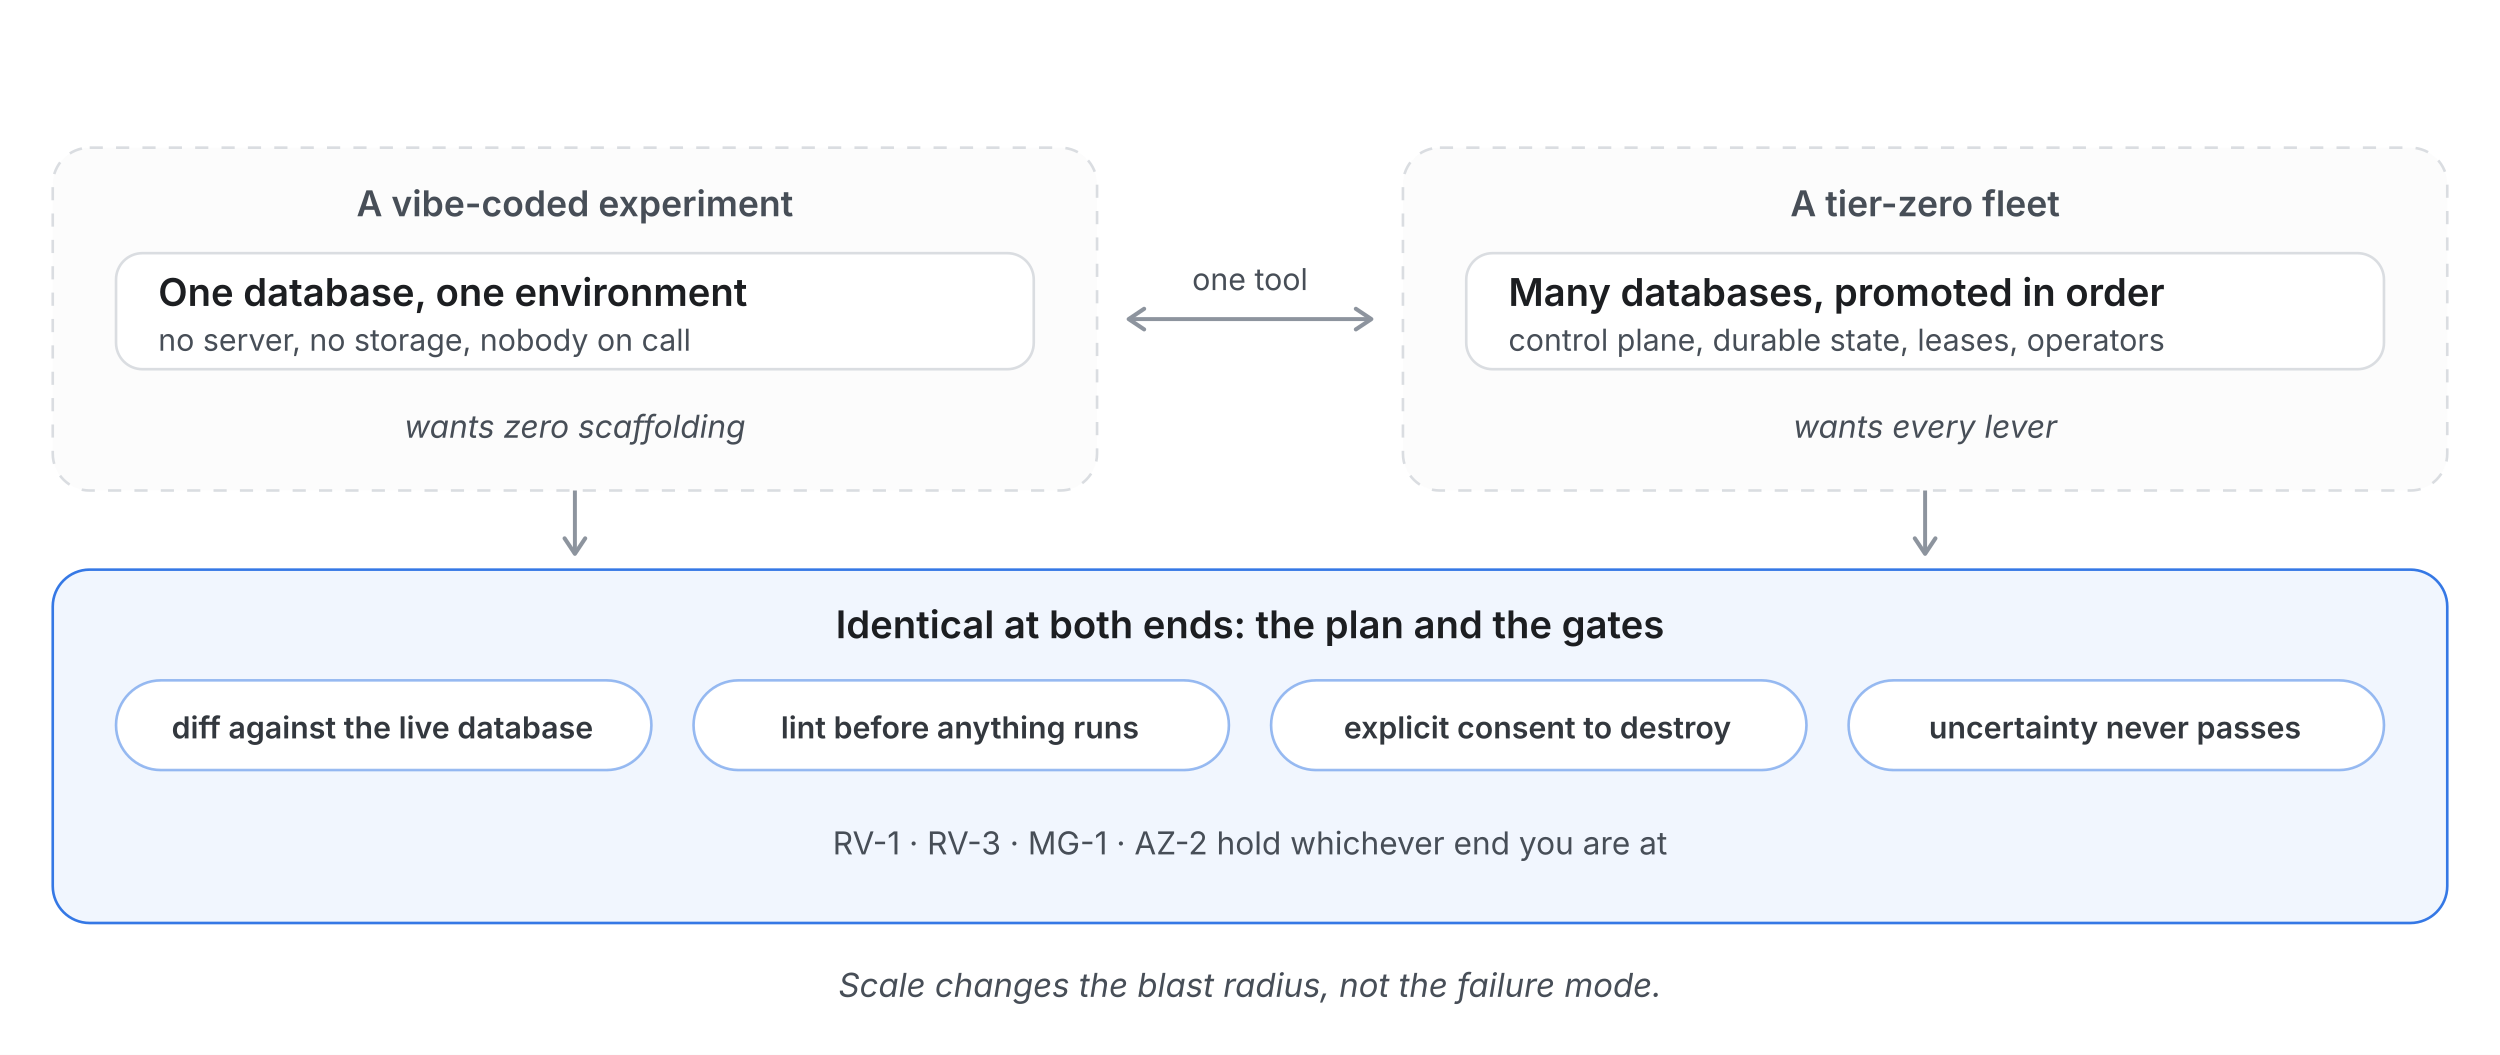
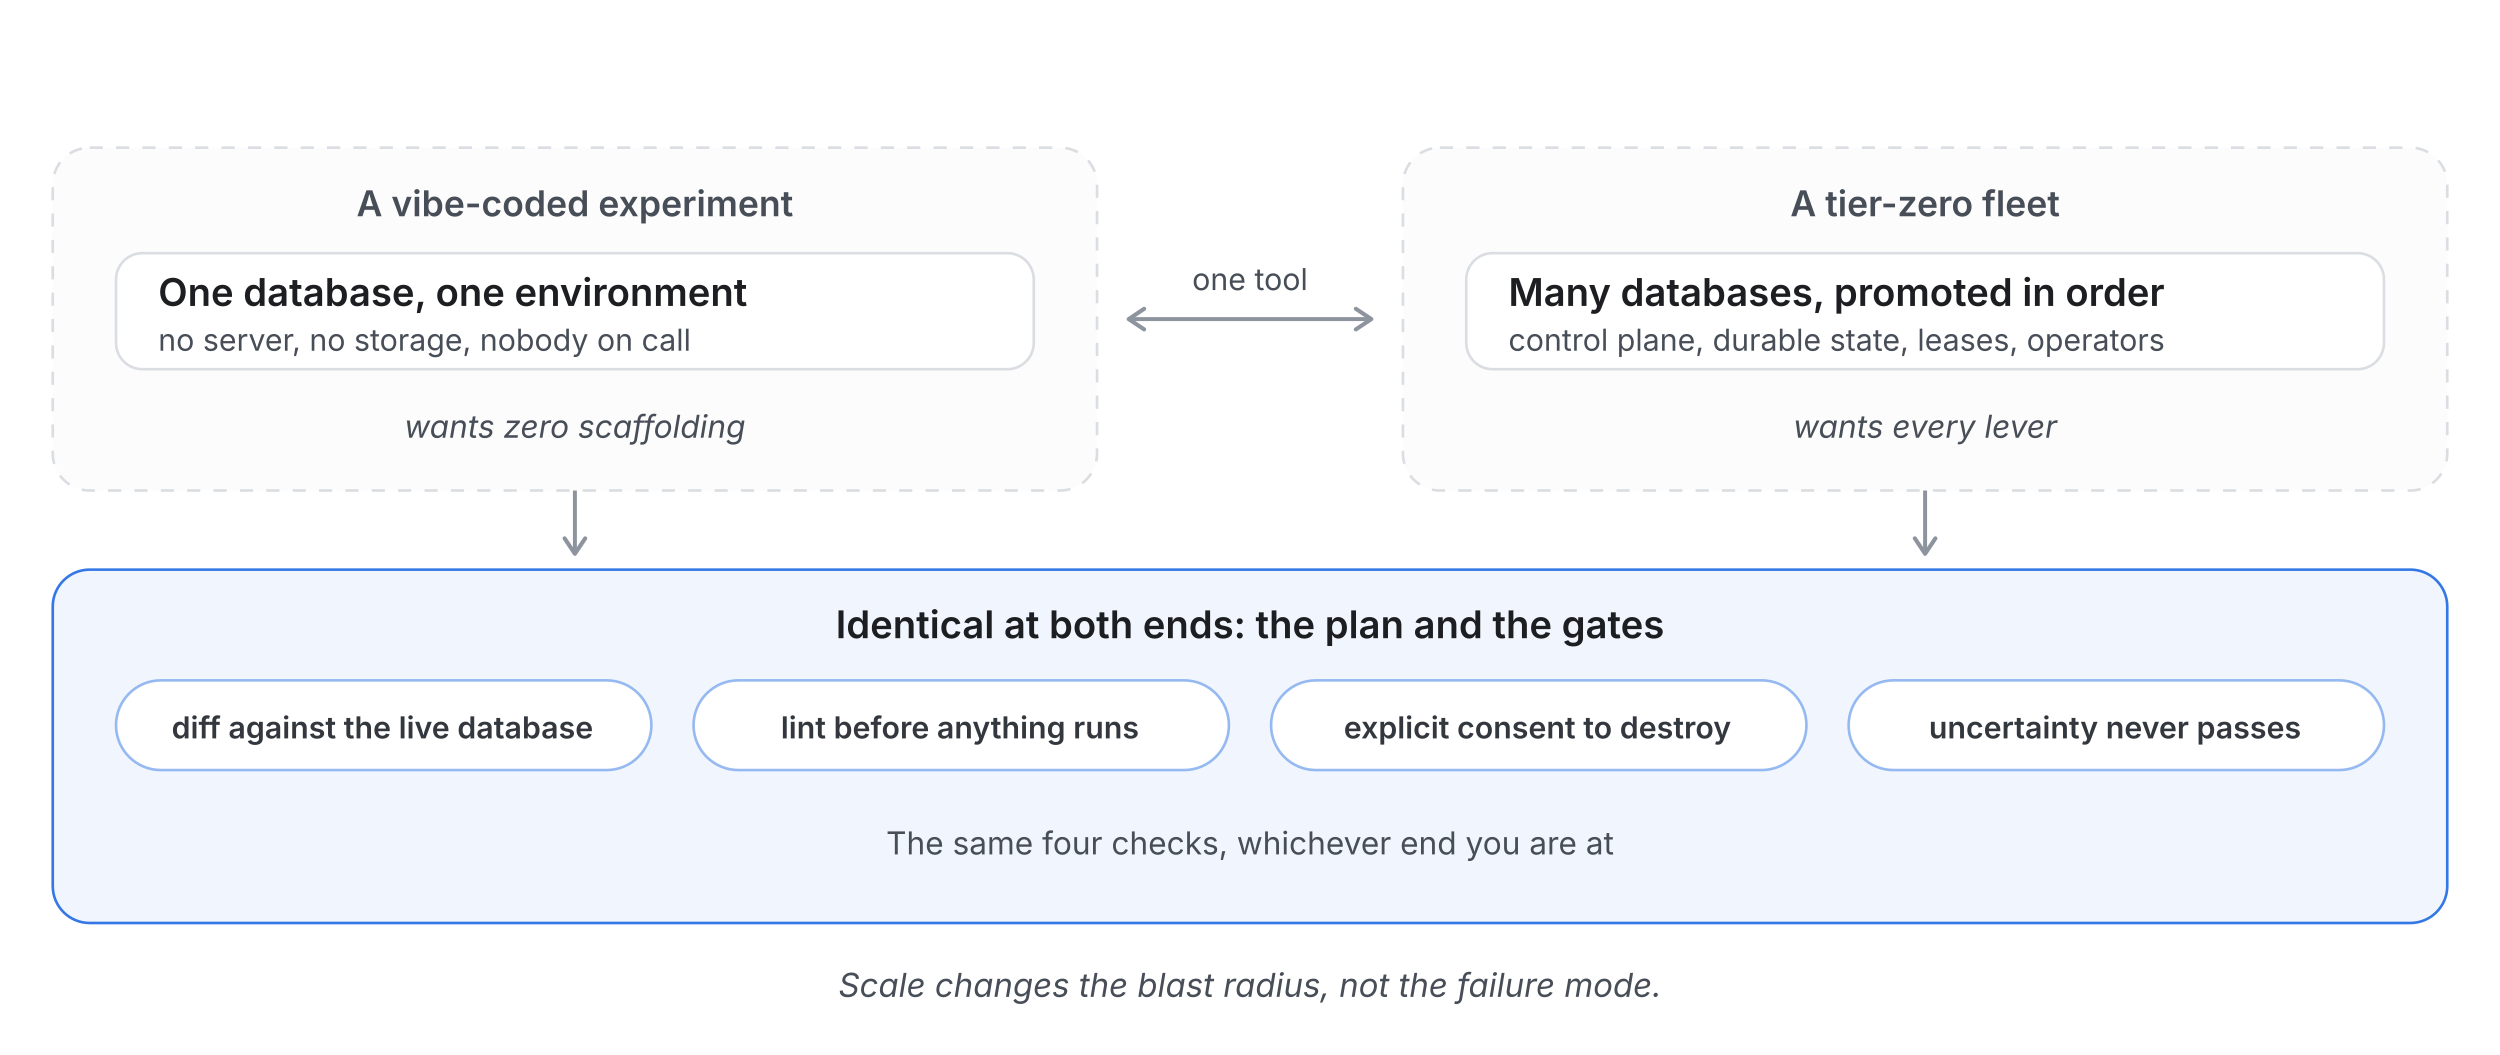
<svg xmlns="http://www.w3.org/2000/svg" viewBox="0 0 948 400" role="img" aria-label="The same tool serves a vibe-coded experiment and a tier-zero fleet. Both feed into an identical set of gates: diff against the live database, lint before anything runs, explicit consent to destroy, and uncertainty never passing. Scale changes the blast radius, not the failure mode." font-family="'IBM Plex Sans', -apple-system, sans-serif">
  <rect width="948" height="400" fill="#ffffff" />
  <defs>
    <marker id="rg-arrow" viewBox="0 0 10 10" refX="8" refY="5" markerWidth="6.5" markerHeight="6.5" orient="auto-start-reverse">
      <path d="M2 1L8 5L2 9" fill="none" stroke="#8d949e" stroke-width="1.6" stroke-linecap="round" stroke-linejoin="round" />
    </marker>
  </defs>
  <rect x="20" y="56" width="396" height="130" rx="14" fill="#f5f6f7" fill-opacity="0.35" stroke="#dadde1" stroke-dasharray="5 5" />
  <text x="218" y="82" text-anchor="middle" font-size="13.5" font-weight="600" fill="#474e57">A vibe-coded experiment</text>
  <rect x="44" y="96" width="348" height="44" rx="10" fill="#ffffff" stroke="#dadde1" />
  <text x="60" y="116" font-size="14.5" font-weight="600" fill="#1c1e21">One database, one environment</text>
  <text x="60" y="133" font-size="11.5" fill="#474e57">no server, no storage, nobody on call</text>
  <text x="218" y="166" text-anchor="middle" font-size="12" font-style="italic" fill="#474e57">wants zero scaffolding</text>
  <rect x="532" y="56" width="396" height="130" rx="14" fill="#f5f6f7" fill-opacity="0.35" stroke="#dadde1" stroke-dasharray="5 5" />
  <text x="730" y="82" text-anchor="middle" font-size="13.5" font-weight="600" fill="#474e57">A tier-zero fleet</text>
  <rect x="556" y="96" width="348" height="44" rx="10" fill="#ffffff" stroke="#dadde1" />
  <text x="572" y="116" font-size="14.5" font-weight="600" fill="#1c1e21">Many databases, promoted in order</text>
  <text x="572" y="133" font-size="11.5" fill="#474e57">control plane, durable state, leases, operators</text>
  <text x="730" y="166" text-anchor="middle" font-size="12" font-style="italic" fill="#474e57">wants every lever</text>
  <line x1="428" y1="121" x2="520" y2="121" stroke="#8d949e" stroke-width="1.5" marker-start="url(#rg-arrow)" marker-end="url(#rg-arrow)" />
  <text x="474" y="110" text-anchor="middle" font-size="11.5" fill="#474e57">one tool</text>
  <line x1="218" y1="186" x2="218" y2="210" stroke="#8d949e" stroke-width="1.5" marker-end="url(#rg-arrow)" />
  <line x1="730" y1="186" x2="730" y2="210" stroke="#8d949e" stroke-width="1.5" marker-end="url(#rg-arrow)" />
  <rect x="20" y="216" width="908" height="134" rx="14" fill="#3578e5" fill-opacity="0.07" stroke="#3578e5" />
  <text x="474" y="242" text-anchor="middle" font-size="14.5" font-weight="600" fill="#1c1e21">Identical at both ends: the plan and the gates</text>
  <rect x="44" y="258" width="203" height="34" rx="17" fill="#ffffff" stroke="#3578e5" stroke-opacity="0.5" />
  <text x="145" y="280" text-anchor="middle" font-size="11.5" font-weight="600" fill="#33383e">diff against the live database</text>
  <rect x="263" y="258" width="203" height="34" rx="17" fill="#ffffff" stroke="#3578e5" stroke-opacity="0.5" />
  <text x="364" y="280" text-anchor="middle" font-size="11.5" font-weight="600" fill="#33383e">lint before anything runs</text>
  <rect x="482" y="258" width="203" height="34" rx="17" fill="#ffffff" stroke="#3578e5" stroke-opacity="0.5" />
  <text x="583" y="280" text-anchor="middle" font-size="11.5" font-weight="600" fill="#33383e">explicit consent to destroy</text>
  <rect x="701" y="258" width="203" height="34" rx="17" fill="#ffffff" stroke="#3578e5" stroke-opacity="0.5" />
  <text x="802" y="280" text-anchor="middle" font-size="11.5" font-weight="600" fill="#33383e">uncertainty never passes</text>
-   <text x="474" y="324" text-anchor="middle" font-size="12" fill="#474e57">RV-1 · RV-3 · MG-1 · AZ-2 hold whichever end you are at</text>
+   <text x="474" y="324" text-anchor="middle" font-size="12" fill="#474e57">The same four checks, whichever end you are at</text>
  <text x="474" y="378" text-anchor="middle" font-size="12.5" font-style="italic" fill="#474e57">Scale changes the blast radius, not the failure mode.</text>
</svg>
